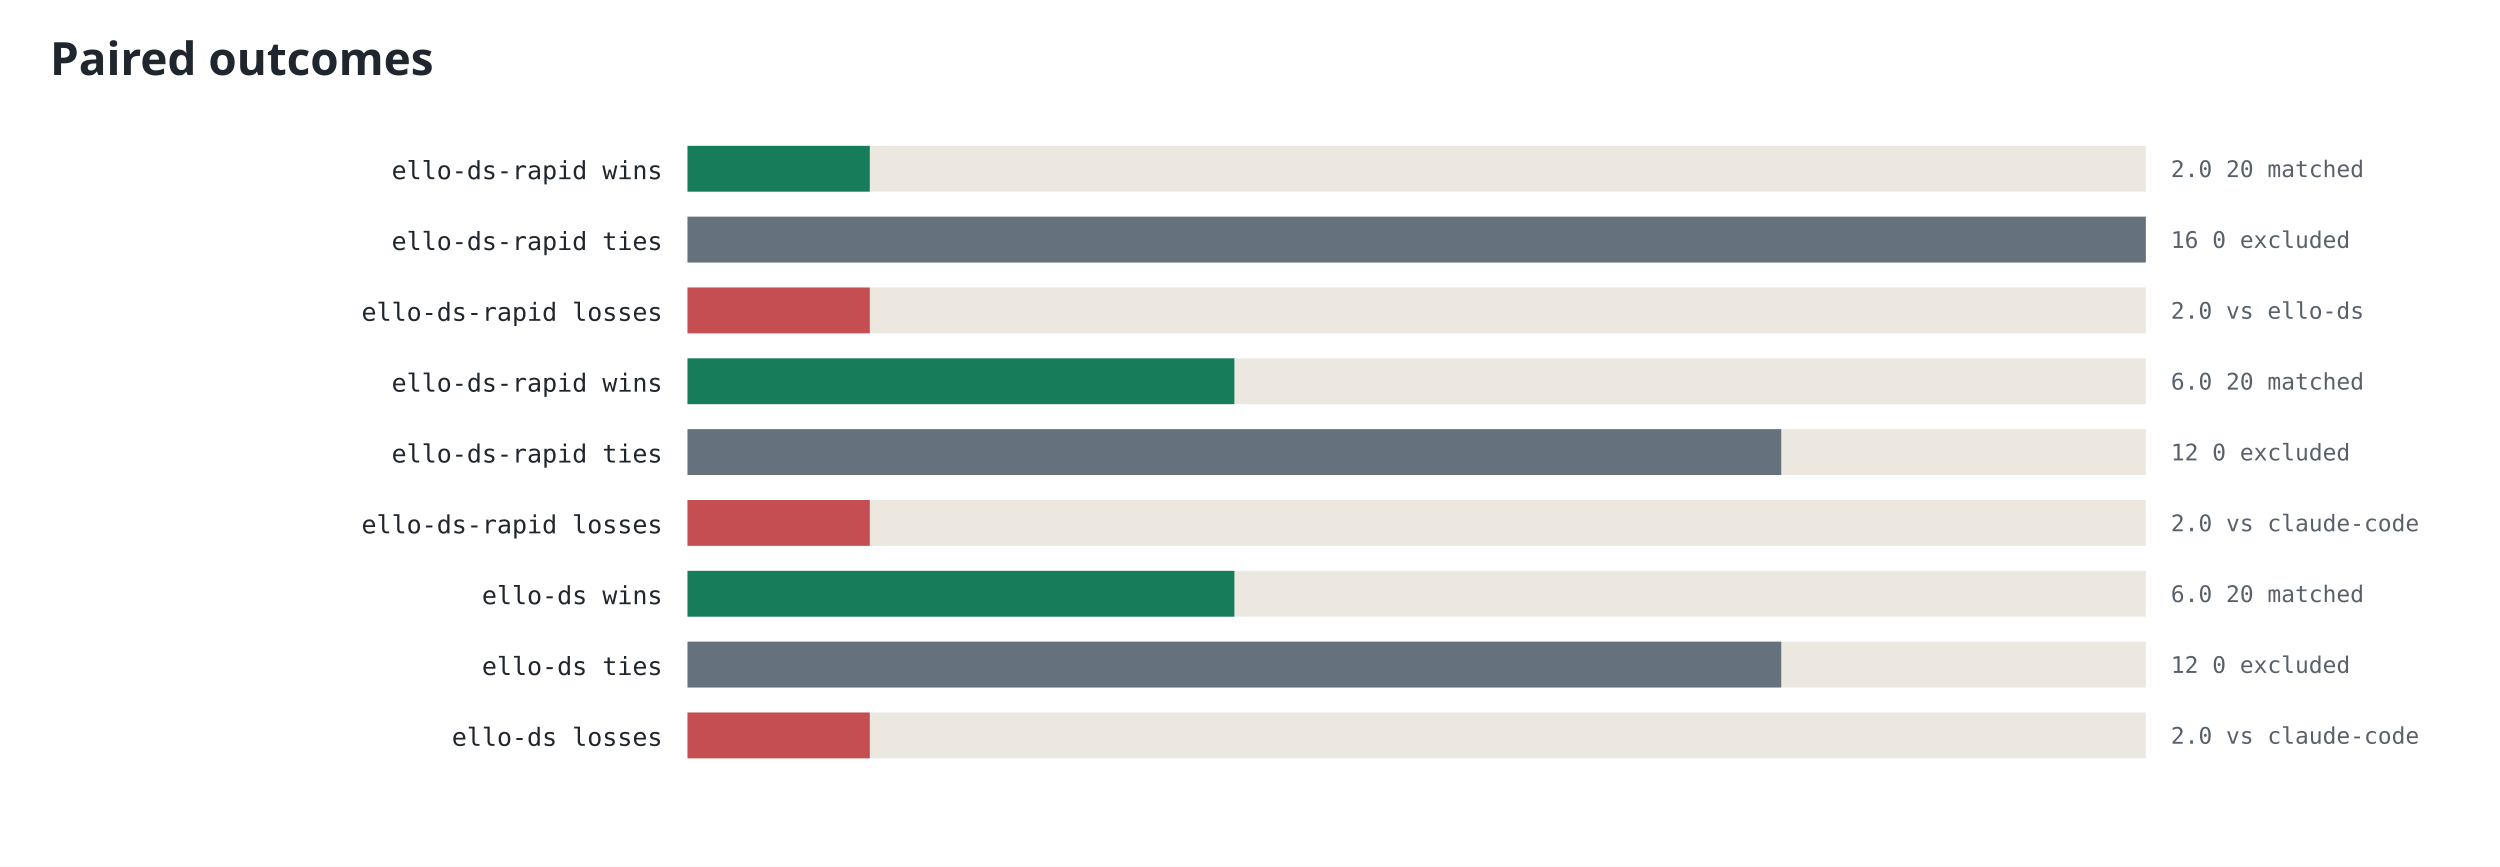
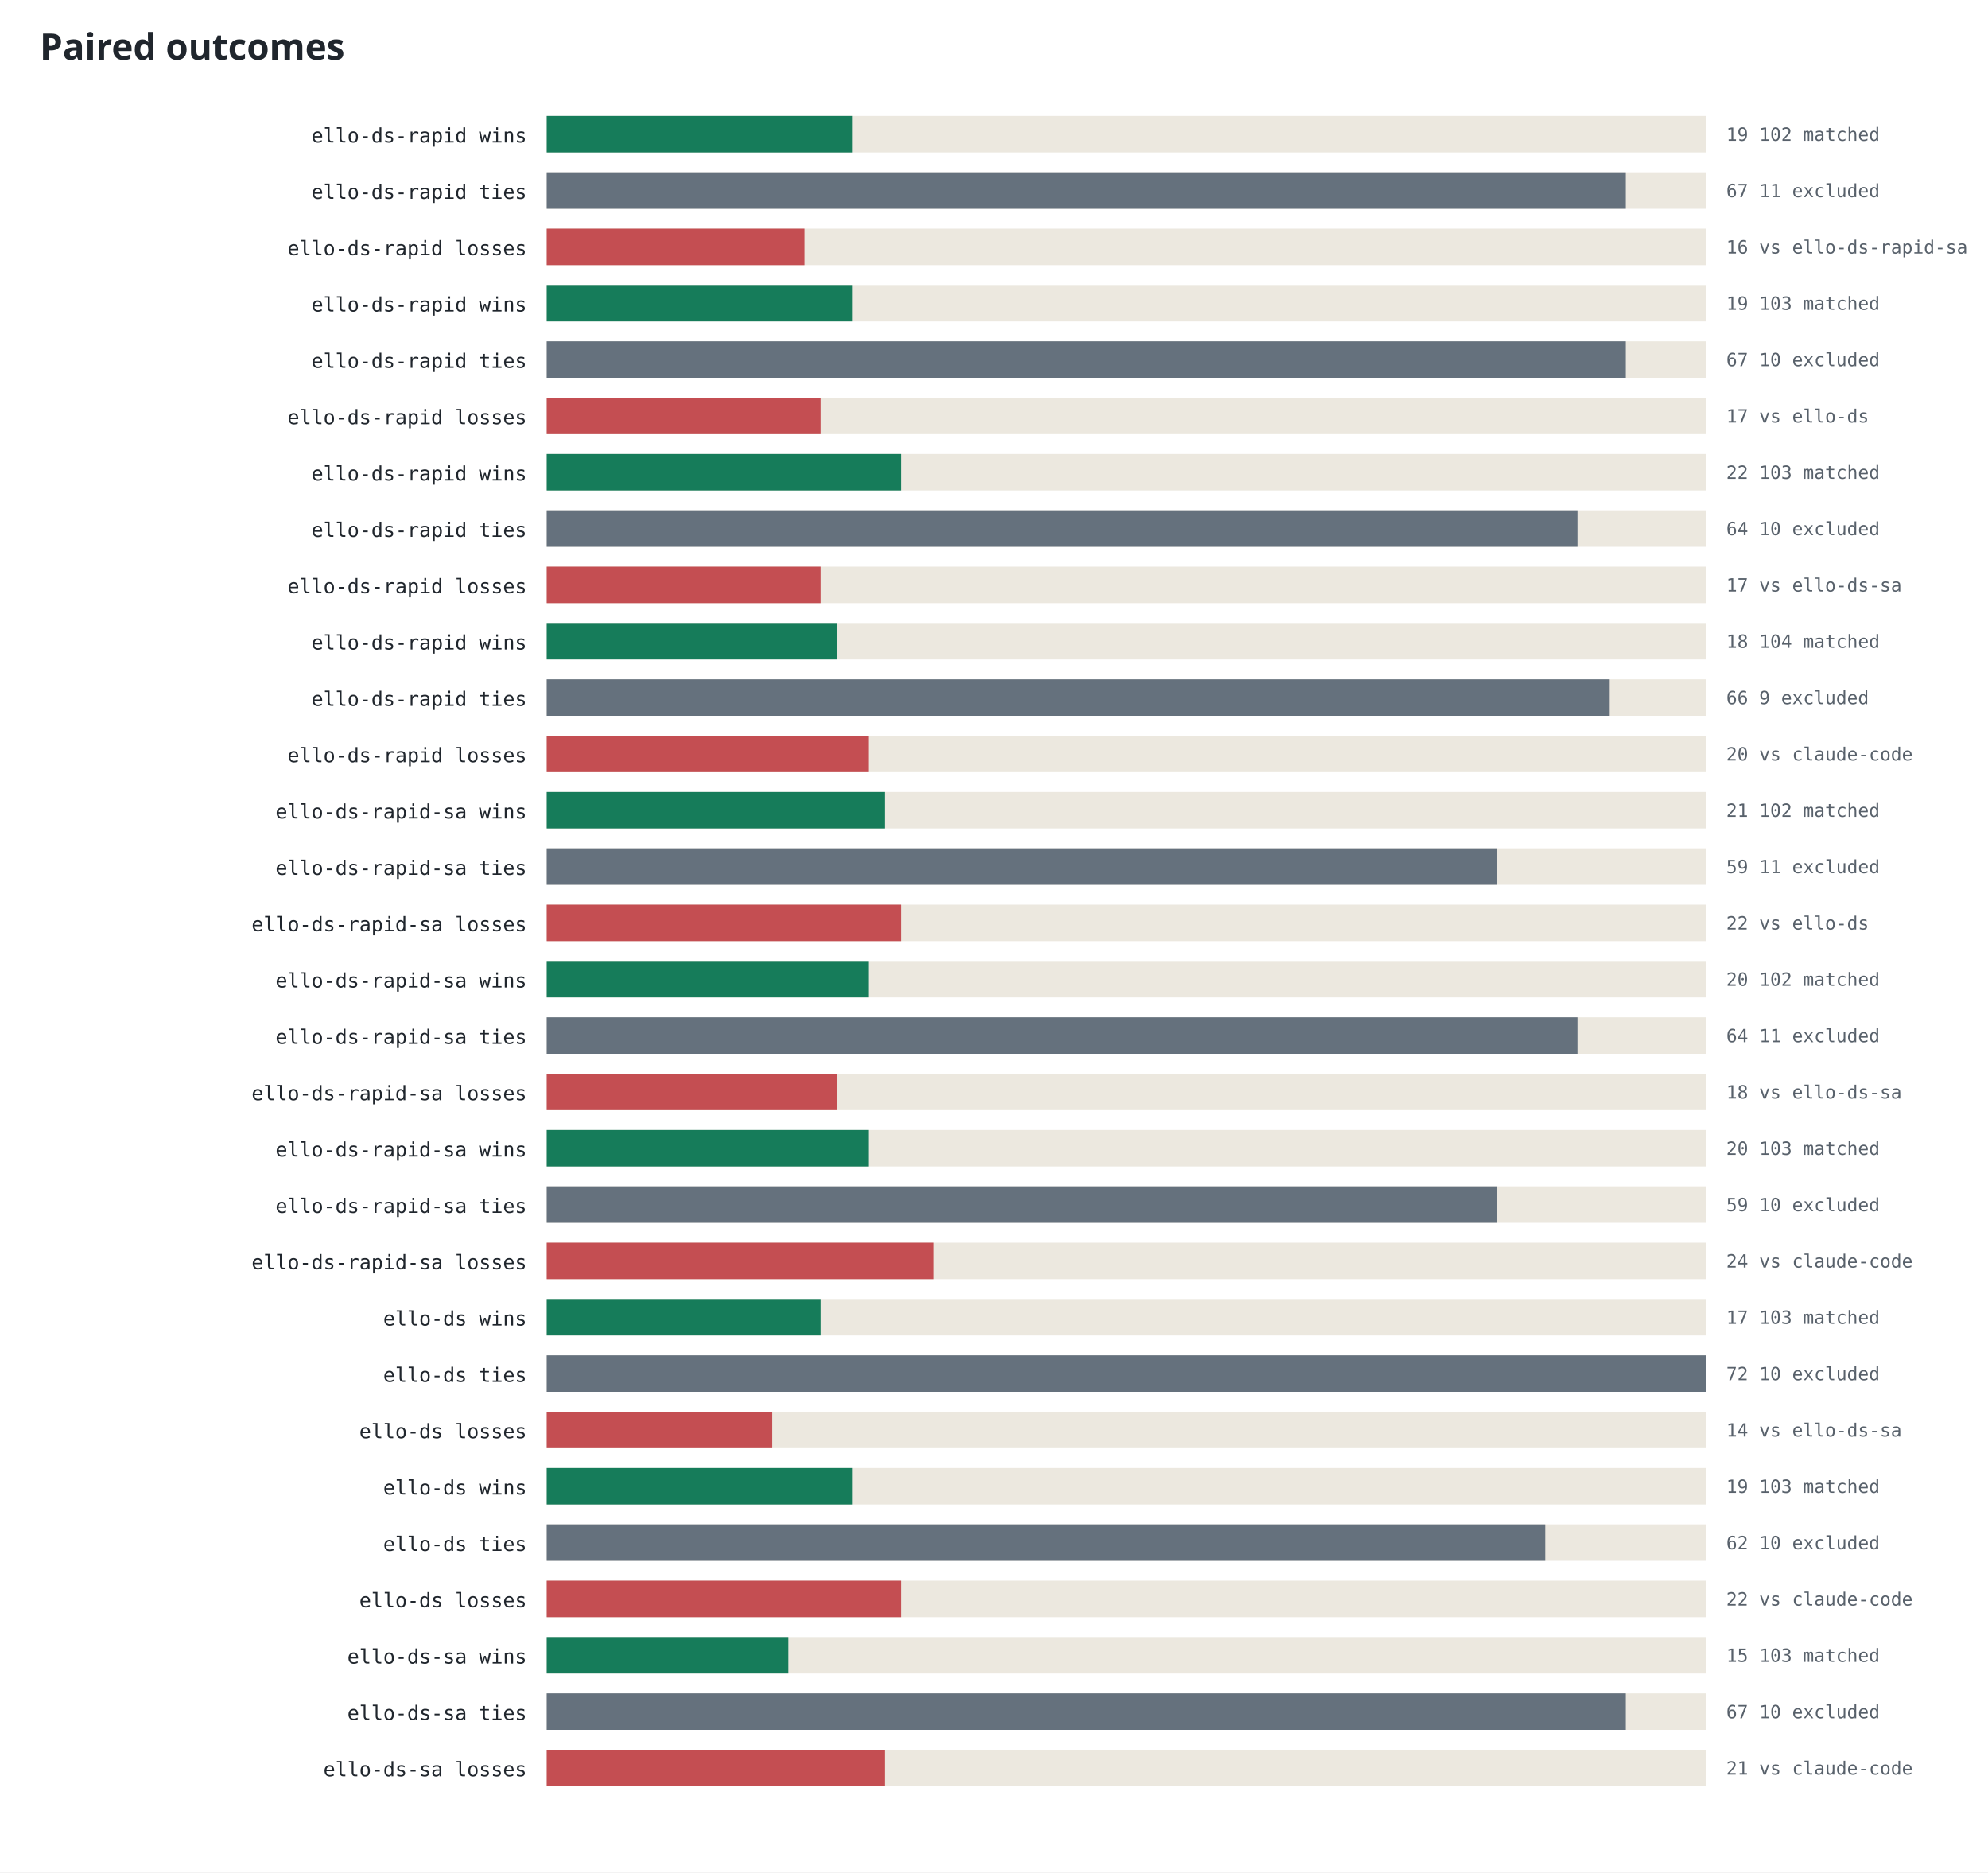
- <svg xmlns="http://www.w3.org/2000/svg" width="1200" height="416" viewBox="0 0 1200 416">
+ <svg xmlns="http://www.w3.org/2000/svg" width="1200" height="1130" viewBox="0 0 1200 1130">
  <style>text{font-family:ui-monospace,SFMono-Regular,Menlo,monospace;letter-spacing:0}.title{font:700 22px system-ui,sans-serif;fill:#20262d}.label{font-size:12px;fill:#20262d}.value{font-size:11px;fill:#58616b}</style>
  <rect width="100%" height="100%" fill="#fff" />
  <text x="24" y="36" class="title">Paired outcomes</text>
  <text x="318" y="86" text-anchor="end" class="label">ello-ds-rapid wins</text>
  <rect x="330" y="70" width="700" height="22" fill="#ece8df" />
-   <rect x="330" y="70" width="87.50" height="22" fill="#167c5a" />
-   <text x="1042" y="85" class="value">2.0  20 matched</text>
+   <rect x="330" y="70" width="184.72" height="22" fill="#167c5a" />
+   <text x="1042" y="85" class="value">19  102 matched</text>
  <text x="318" y="120" text-anchor="end" class="label">ello-ds-rapid ties</text>
  <rect x="330" y="104" width="700" height="22" fill="#ece8df" />
-   <rect x="330" y="104" width="700.00" height="22" fill="#65717d" />
-   <text x="1042" y="119" class="value">16  0 excluded</text>
+   <rect x="330" y="104" width="651.39" height="22" fill="#65717d" />
+   <text x="1042" y="119" class="value">67  11 excluded</text>
  <text x="318" y="154" text-anchor="end" class="label">ello-ds-rapid losses</text>
  <rect x="330" y="138" width="700" height="22" fill="#ece8df" />
-   <rect x="330" y="138" width="87.50" height="22" fill="#c44e52" />
-   <text x="1042" y="153" class="value">2.0  vs ello-ds</text>
+   <rect x="330" y="138" width="155.56" height="22" fill="#c44e52" />
+   <text x="1042" y="153" class="value">16  vs ello-ds-rapid-sa</text>
  <text x="318" y="188" text-anchor="end" class="label">ello-ds-rapid wins</text>
  <rect x="330" y="172" width="700" height="22" fill="#ece8df" />
-   <rect x="330" y="172" width="262.50" height="22" fill="#167c5a" />
-   <text x="1042" y="187" class="value">6.0  20 matched</text>
+   <rect x="330" y="172" width="184.72" height="22" fill="#167c5a" />
+   <text x="1042" y="187" class="value">19  103 matched</text>
  <text x="318" y="222" text-anchor="end" class="label">ello-ds-rapid ties</text>
  <rect x="330" y="206" width="700" height="22" fill="#ece8df" />
-   <rect x="330" y="206" width="525.00" height="22" fill="#65717d" />
-   <text x="1042" y="221" class="value">12  0 excluded</text>
+   <rect x="330" y="206" width="651.39" height="22" fill="#65717d" />
+   <text x="1042" y="221" class="value">67  10 excluded</text>
  <text x="318" y="256" text-anchor="end" class="label">ello-ds-rapid losses</text>
  <rect x="330" y="240" width="700" height="22" fill="#ece8df" />
-   <rect x="330" y="240" width="87.50" height="22" fill="#c44e52" />
-   <text x="1042" y="255" class="value">2.0  vs claude-code</text>
-   <text x="318" y="290" text-anchor="end" class="label">ello-ds wins</text>
+   <rect x="330" y="240" width="165.28" height="22" fill="#c44e52" />
+   <text x="1042" y="255" class="value">17  vs ello-ds</text>
+   <text x="318" y="290" text-anchor="end" class="label">ello-ds-rapid wins</text>
  <rect x="330" y="274" width="700" height="22" fill="#ece8df" />
-   <rect x="330" y="274" width="262.50" height="22" fill="#167c5a" />
-   <text x="1042" y="289" class="value">6.0  20 matched</text>
-   <text x="318" y="324" text-anchor="end" class="label">ello-ds ties</text>
+   <rect x="330" y="274" width="213.89" height="22" fill="#167c5a" />
+   <text x="1042" y="289" class="value">22  103 matched</text>
+   <text x="318" y="324" text-anchor="end" class="label">ello-ds-rapid ties</text>
  <rect x="330" y="308" width="700" height="22" fill="#ece8df" />
-   <rect x="330" y="308" width="525.00" height="22" fill="#65717d" />
-   <text x="1042" y="323" class="value">12  0 excluded</text>
-   <text x="318" y="358" text-anchor="end" class="label">ello-ds losses</text>
+   <rect x="330" y="308" width="622.22" height="22" fill="#65717d" />
+   <text x="1042" y="323" class="value">64  10 excluded</text>
+   <text x="318" y="358" text-anchor="end" class="label">ello-ds-rapid losses</text>
  <rect x="330" y="342" width="700" height="22" fill="#ece8df" />
-   <rect x="330" y="342" width="87.50" height="22" fill="#c44e52" />
-   <text x="1042" y="357" class="value">2.0  vs claude-code</text>
+   <rect x="330" y="342" width="165.28" height="22" fill="#c44e52" />
+   <text x="1042" y="357" class="value">17  vs ello-ds-sa</text>
+   <text x="318" y="392" text-anchor="end" class="label">ello-ds-rapid wins</text>
+   <rect x="330" y="376" width="700" height="22" fill="#ece8df" />
+   <rect x="330" y="376" width="175.00" height="22" fill="#167c5a" />
+   <text x="1042" y="391" class="value">18  104 matched</text>
+   <text x="318" y="426" text-anchor="end" class="label">ello-ds-rapid ties</text>
+   <rect x="330" y="410" width="700" height="22" fill="#ece8df" />
+   <rect x="330" y="410" width="641.67" height="22" fill="#65717d" />
+   <text x="1042" y="425" class="value">66  9 excluded</text>
+   <text x="318" y="460" text-anchor="end" class="label">ello-ds-rapid losses</text>
+   <rect x="330" y="444" width="700" height="22" fill="#ece8df" />
+   <rect x="330" y="444" width="194.44" height="22" fill="#c44e52" />
+   <text x="1042" y="459" class="value">20  vs claude-code</text>
+   <text x="318" y="494" text-anchor="end" class="label">ello-ds-rapid-sa wins</text>
+   <rect x="330" y="478" width="700" height="22" fill="#ece8df" />
+   <rect x="330" y="478" width="204.17" height="22" fill="#167c5a" />
+   <text x="1042" y="493" class="value">21  102 matched</text>
+   <text x="318" y="528" text-anchor="end" class="label">ello-ds-rapid-sa ties</text>
+   <rect x="330" y="512" width="700" height="22" fill="#ece8df" />
+   <rect x="330" y="512" width="573.61" height="22" fill="#65717d" />
+   <text x="1042" y="527" class="value">59  11 excluded</text>
+   <text x="318" y="562" text-anchor="end" class="label">ello-ds-rapid-sa losses</text>
+   <rect x="330" y="546" width="700" height="22" fill="#ece8df" />
+   <rect x="330" y="546" width="213.89" height="22" fill="#c44e52" />
+   <text x="1042" y="561" class="value">22  vs ello-ds</text>
+   <text x="318" y="596" text-anchor="end" class="label">ello-ds-rapid-sa wins</text>
+   <rect x="330" y="580" width="700" height="22" fill="#ece8df" />
+   <rect x="330" y="580" width="194.44" height="22" fill="#167c5a" />
+   <text x="1042" y="595" class="value">20  102 matched</text>
+   <text x="318" y="630" text-anchor="end" class="label">ello-ds-rapid-sa ties</text>
+   <rect x="330" y="614" width="700" height="22" fill="#ece8df" />
+   <rect x="330" y="614" width="622.22" height="22" fill="#65717d" />
+   <text x="1042" y="629" class="value">64  11 excluded</text>
+   <text x="318" y="664" text-anchor="end" class="label">ello-ds-rapid-sa losses</text>
+   <rect x="330" y="648" width="700" height="22" fill="#ece8df" />
+   <rect x="330" y="648" width="175.00" height="22" fill="#c44e52" />
+   <text x="1042" y="663" class="value">18  vs ello-ds-sa</text>
+   <text x="318" y="698" text-anchor="end" class="label">ello-ds-rapid-sa wins</text>
+   <rect x="330" y="682" width="700" height="22" fill="#ece8df" />
+   <rect x="330" y="682" width="194.44" height="22" fill="#167c5a" />
+   <text x="1042" y="697" class="value">20  103 matched</text>
+   <text x="318" y="732" text-anchor="end" class="label">ello-ds-rapid-sa ties</text>
+   <rect x="330" y="716" width="700" height="22" fill="#ece8df" />
+   <rect x="330" y="716" width="573.61" height="22" fill="#65717d" />
+   <text x="1042" y="731" class="value">59  10 excluded</text>
+   <text x="318" y="766" text-anchor="end" class="label">ello-ds-rapid-sa losses</text>
+   <rect x="330" y="750" width="700" height="22" fill="#ece8df" />
+   <rect x="330" y="750" width="233.33" height="22" fill="#c44e52" />
+   <text x="1042" y="765" class="value">24  vs claude-code</text>
+   <text x="318" y="800" text-anchor="end" class="label">ello-ds wins</text>
+   <rect x="330" y="784" width="700" height="22" fill="#ece8df" />
+   <rect x="330" y="784" width="165.28" height="22" fill="#167c5a" />
+   <text x="1042" y="799" class="value">17  103 matched</text>
+   <text x="318" y="834" text-anchor="end" class="label">ello-ds ties</text>
+   <rect x="330" y="818" width="700" height="22" fill="#ece8df" />
+   <rect x="330" y="818" width="700.00" height="22" fill="#65717d" />
+   <text x="1042" y="833" class="value">72  10 excluded</text>
+   <text x="318" y="868" text-anchor="end" class="label">ello-ds losses</text>
+   <rect x="330" y="852" width="700" height="22" fill="#ece8df" />
+   <rect x="330" y="852" width="136.11" height="22" fill="#c44e52" />
+   <text x="1042" y="867" class="value">14  vs ello-ds-sa</text>
+   <text x="318" y="902" text-anchor="end" class="label">ello-ds wins</text>
+   <rect x="330" y="886" width="700" height="22" fill="#ece8df" />
+   <rect x="330" y="886" width="184.72" height="22" fill="#167c5a" />
+   <text x="1042" y="901" class="value">19  103 matched</text>
+   <text x="318" y="936" text-anchor="end" class="label">ello-ds ties</text>
+   <rect x="330" y="920" width="700" height="22" fill="#ece8df" />
+   <rect x="330" y="920" width="602.78" height="22" fill="#65717d" />
+   <text x="1042" y="935" class="value">62  10 excluded</text>
+   <text x="318" y="970" text-anchor="end" class="label">ello-ds losses</text>
+   <rect x="330" y="954" width="700" height="22" fill="#ece8df" />
+   <rect x="330" y="954" width="213.89" height="22" fill="#c44e52" />
+   <text x="1042" y="969" class="value">22  vs claude-code</text>
+   <text x="318" y="1004" text-anchor="end" class="label">ello-ds-sa wins</text>
+   <rect x="330" y="988" width="700" height="22" fill="#ece8df" />
+   <rect x="330" y="988" width="145.83" height="22" fill="#167c5a" />
+   <text x="1042" y="1003" class="value">15  103 matched</text>
+   <text x="318" y="1038" text-anchor="end" class="label">ello-ds-sa ties</text>
+   <rect x="330" y="1022" width="700" height="22" fill="#ece8df" />
+   <rect x="330" y="1022" width="651.39" height="22" fill="#65717d" />
+   <text x="1042" y="1037" class="value">67  10 excluded</text>
+   <text x="318" y="1072" text-anchor="end" class="label">ello-ds-sa losses</text>
+   <rect x="330" y="1056" width="700" height="22" fill="#ece8df" />
+   <rect x="330" y="1056" width="204.17" height="22" fill="#c44e52" />
+   <text x="1042" y="1071" class="value">21  vs claude-code</text>
</svg>
